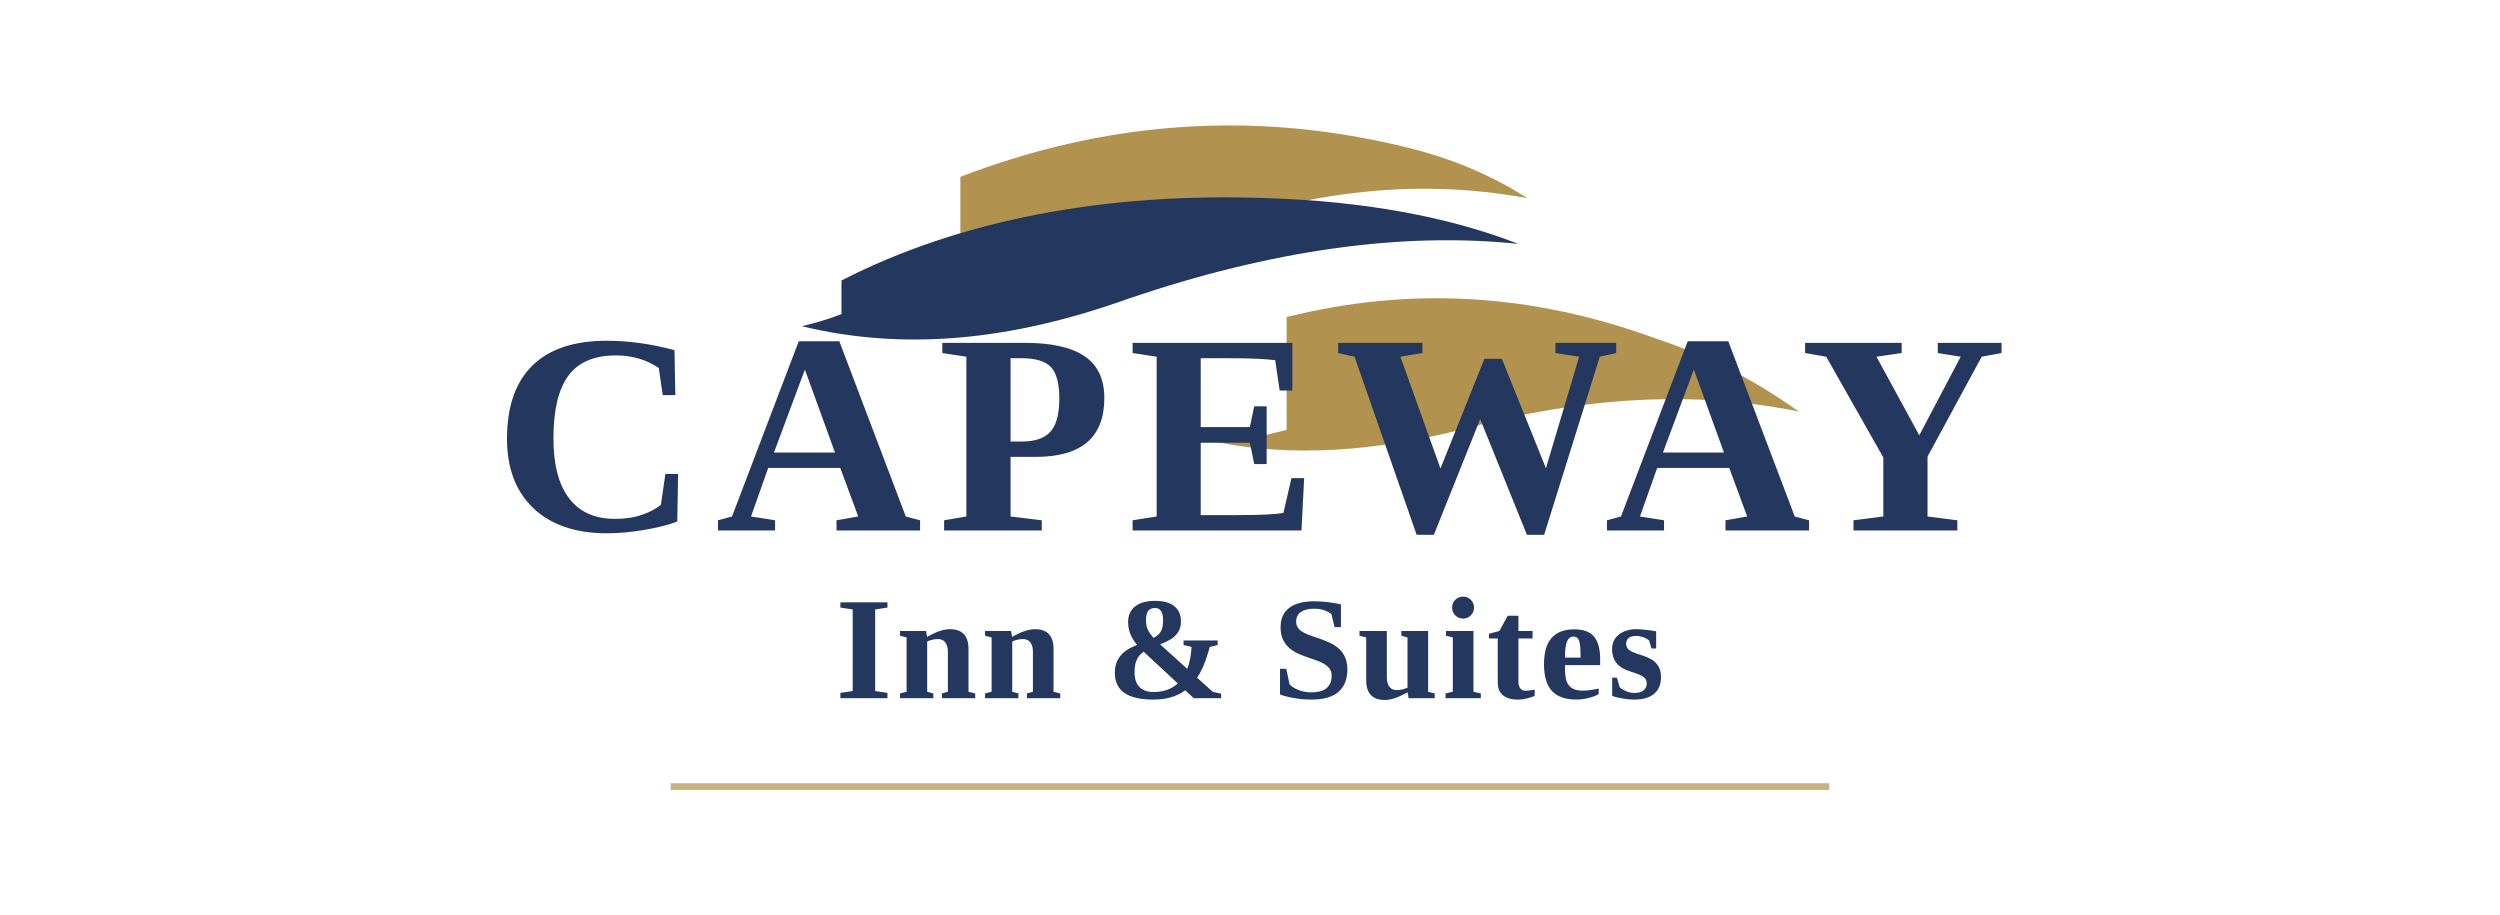
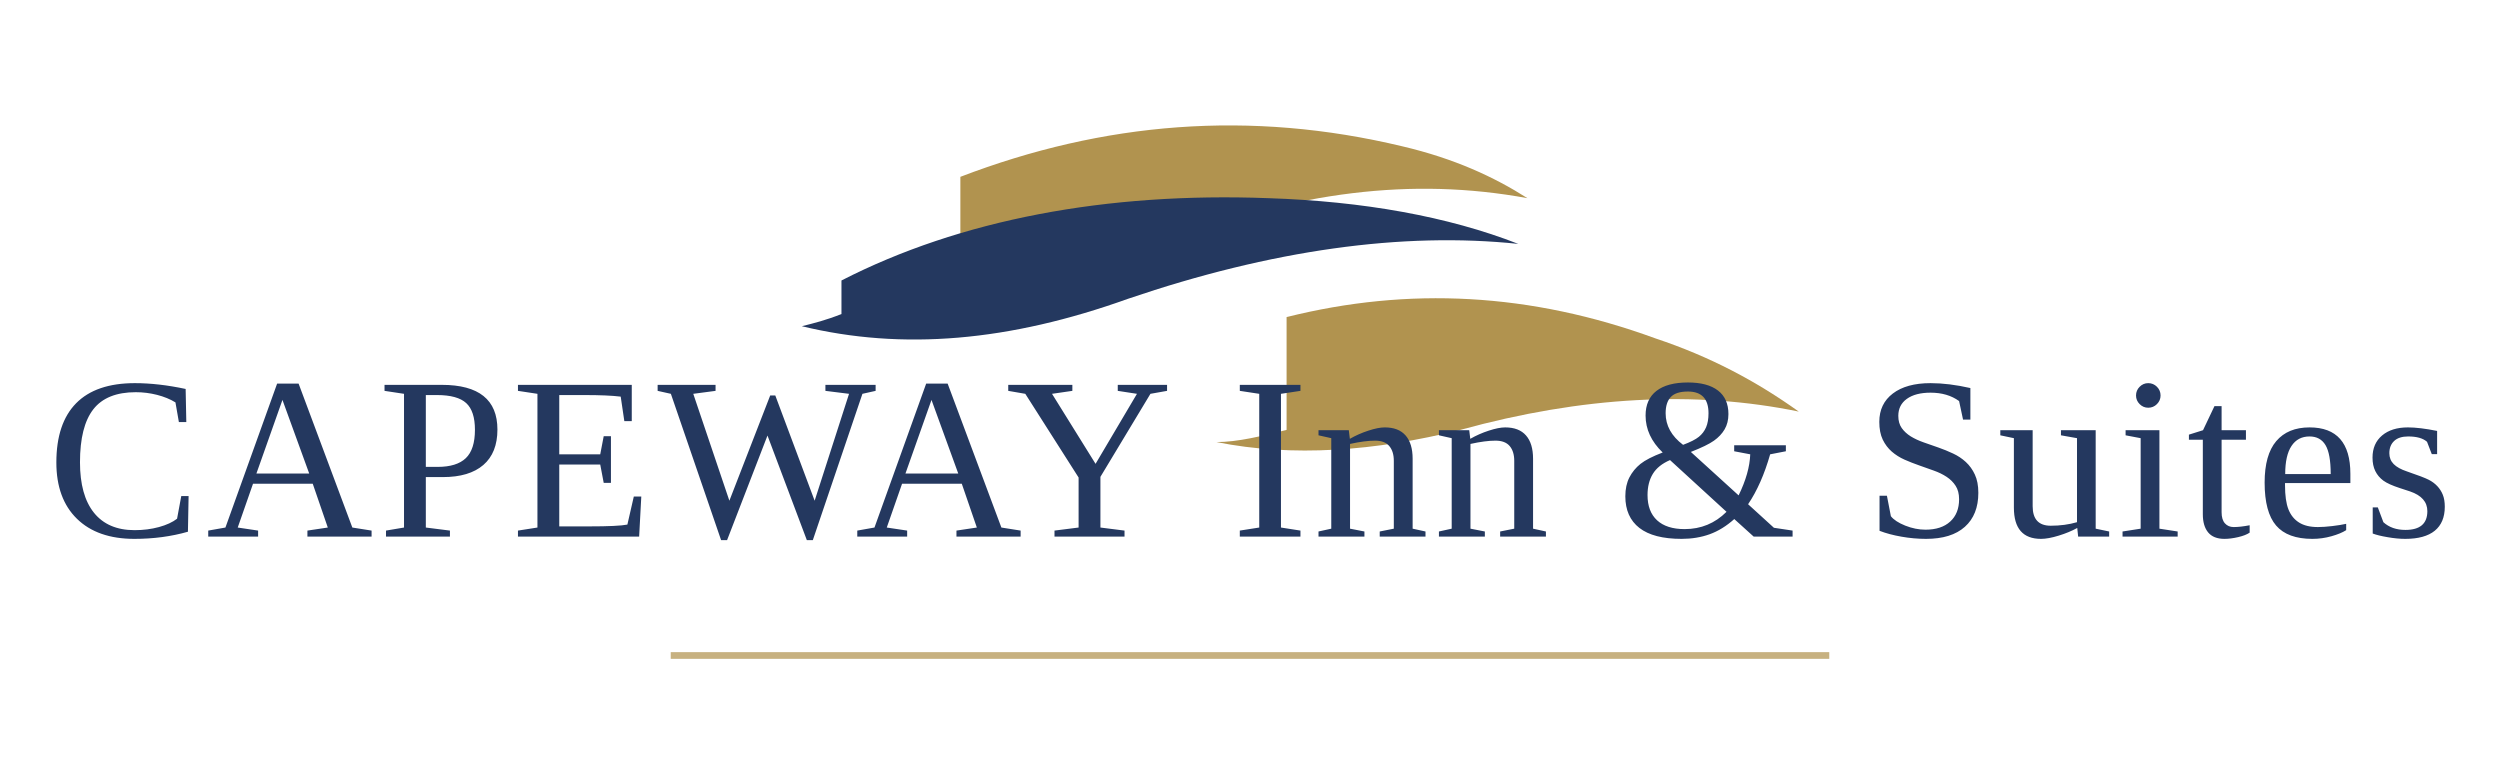
- <svg xmlns="http://www.w3.org/2000/svg" viewBox="0 0 820 300" role="img" aria-labelledby="capewayLogoTitle">
+ <svg xmlns="http://www.w3.org/2000/svg" viewBox="0 0 820 250" role="img" aria-labelledby="capewayLogoTitle">
  <defs>
    <style>
      .logo-primary { fill: var(--logo-primary, #24385f); }
      .logo-accent { fill: var(--logo-accent, #b1934f); }
      .logo-rule { stroke: var(--logo-accent, #b1934f); stroke-width: 2.2; opacity: 0.72; }
      .logo-text {
        fill: var(--logo-primary, #24385f);
        font-family: "Cormorant Garamond", Georgia, "Times New Roman", serif;
-         font-size: 94px;
-         font-weight: 700;
-         letter-spacing: 5px;
-       }
-       .logo-subtext {
-         fill: var(--logo-primary, #24385f);
-         font-family: "Cormorant Garamond", Georgia, "Times New Roman", serif;
-         font-size: 48px;
-         font-weight: 600;
-         letter-spacing: 1.2px;
+         font-size: 76px;
+         letter-spacing: 1.5px;
      }
    </style>
  </defs>
  <path class="logo-accent" d="M315 58c47-18 95-22 145-10 17 4 30 10 41 17-38-7-76-2-118 14-31 12-62 15-93 10 8 0 16-2 25-5z" />
  <path class="logo-primary" d="M276 92c39-20 87-29 140-27 31 1 59 6 82 15-38-4-81 2-128 18-39 14-74 17-107 9 4-1 8-2 13-4z" />
  <path class="logo-accent" d="M422 104c40-10 80-8 121 7 18 6 33 14 47 24-34-7-71-5-111 6-28 7-55 9-80 4 7 0 15-2 23-4z" />
-   <text class="logo-text" x="410" y="174" text-anchor="middle">CAPEWAY</text>
-   <text class="logo-subtext" x="410" y="229" text-anchor="middle">Inn &amp; Suites</text>
-   <line class="logo-rule" x1="220" y1="258" x2="600" y2="258" />
+   <text class="logo-text" x="410" y="176" text-anchor="middle">CAPEWAY Inn &amp; Suites</text>
+   <line class="logo-rule" x1="220" y1="215" x2="600" y2="215" />
</svg>
